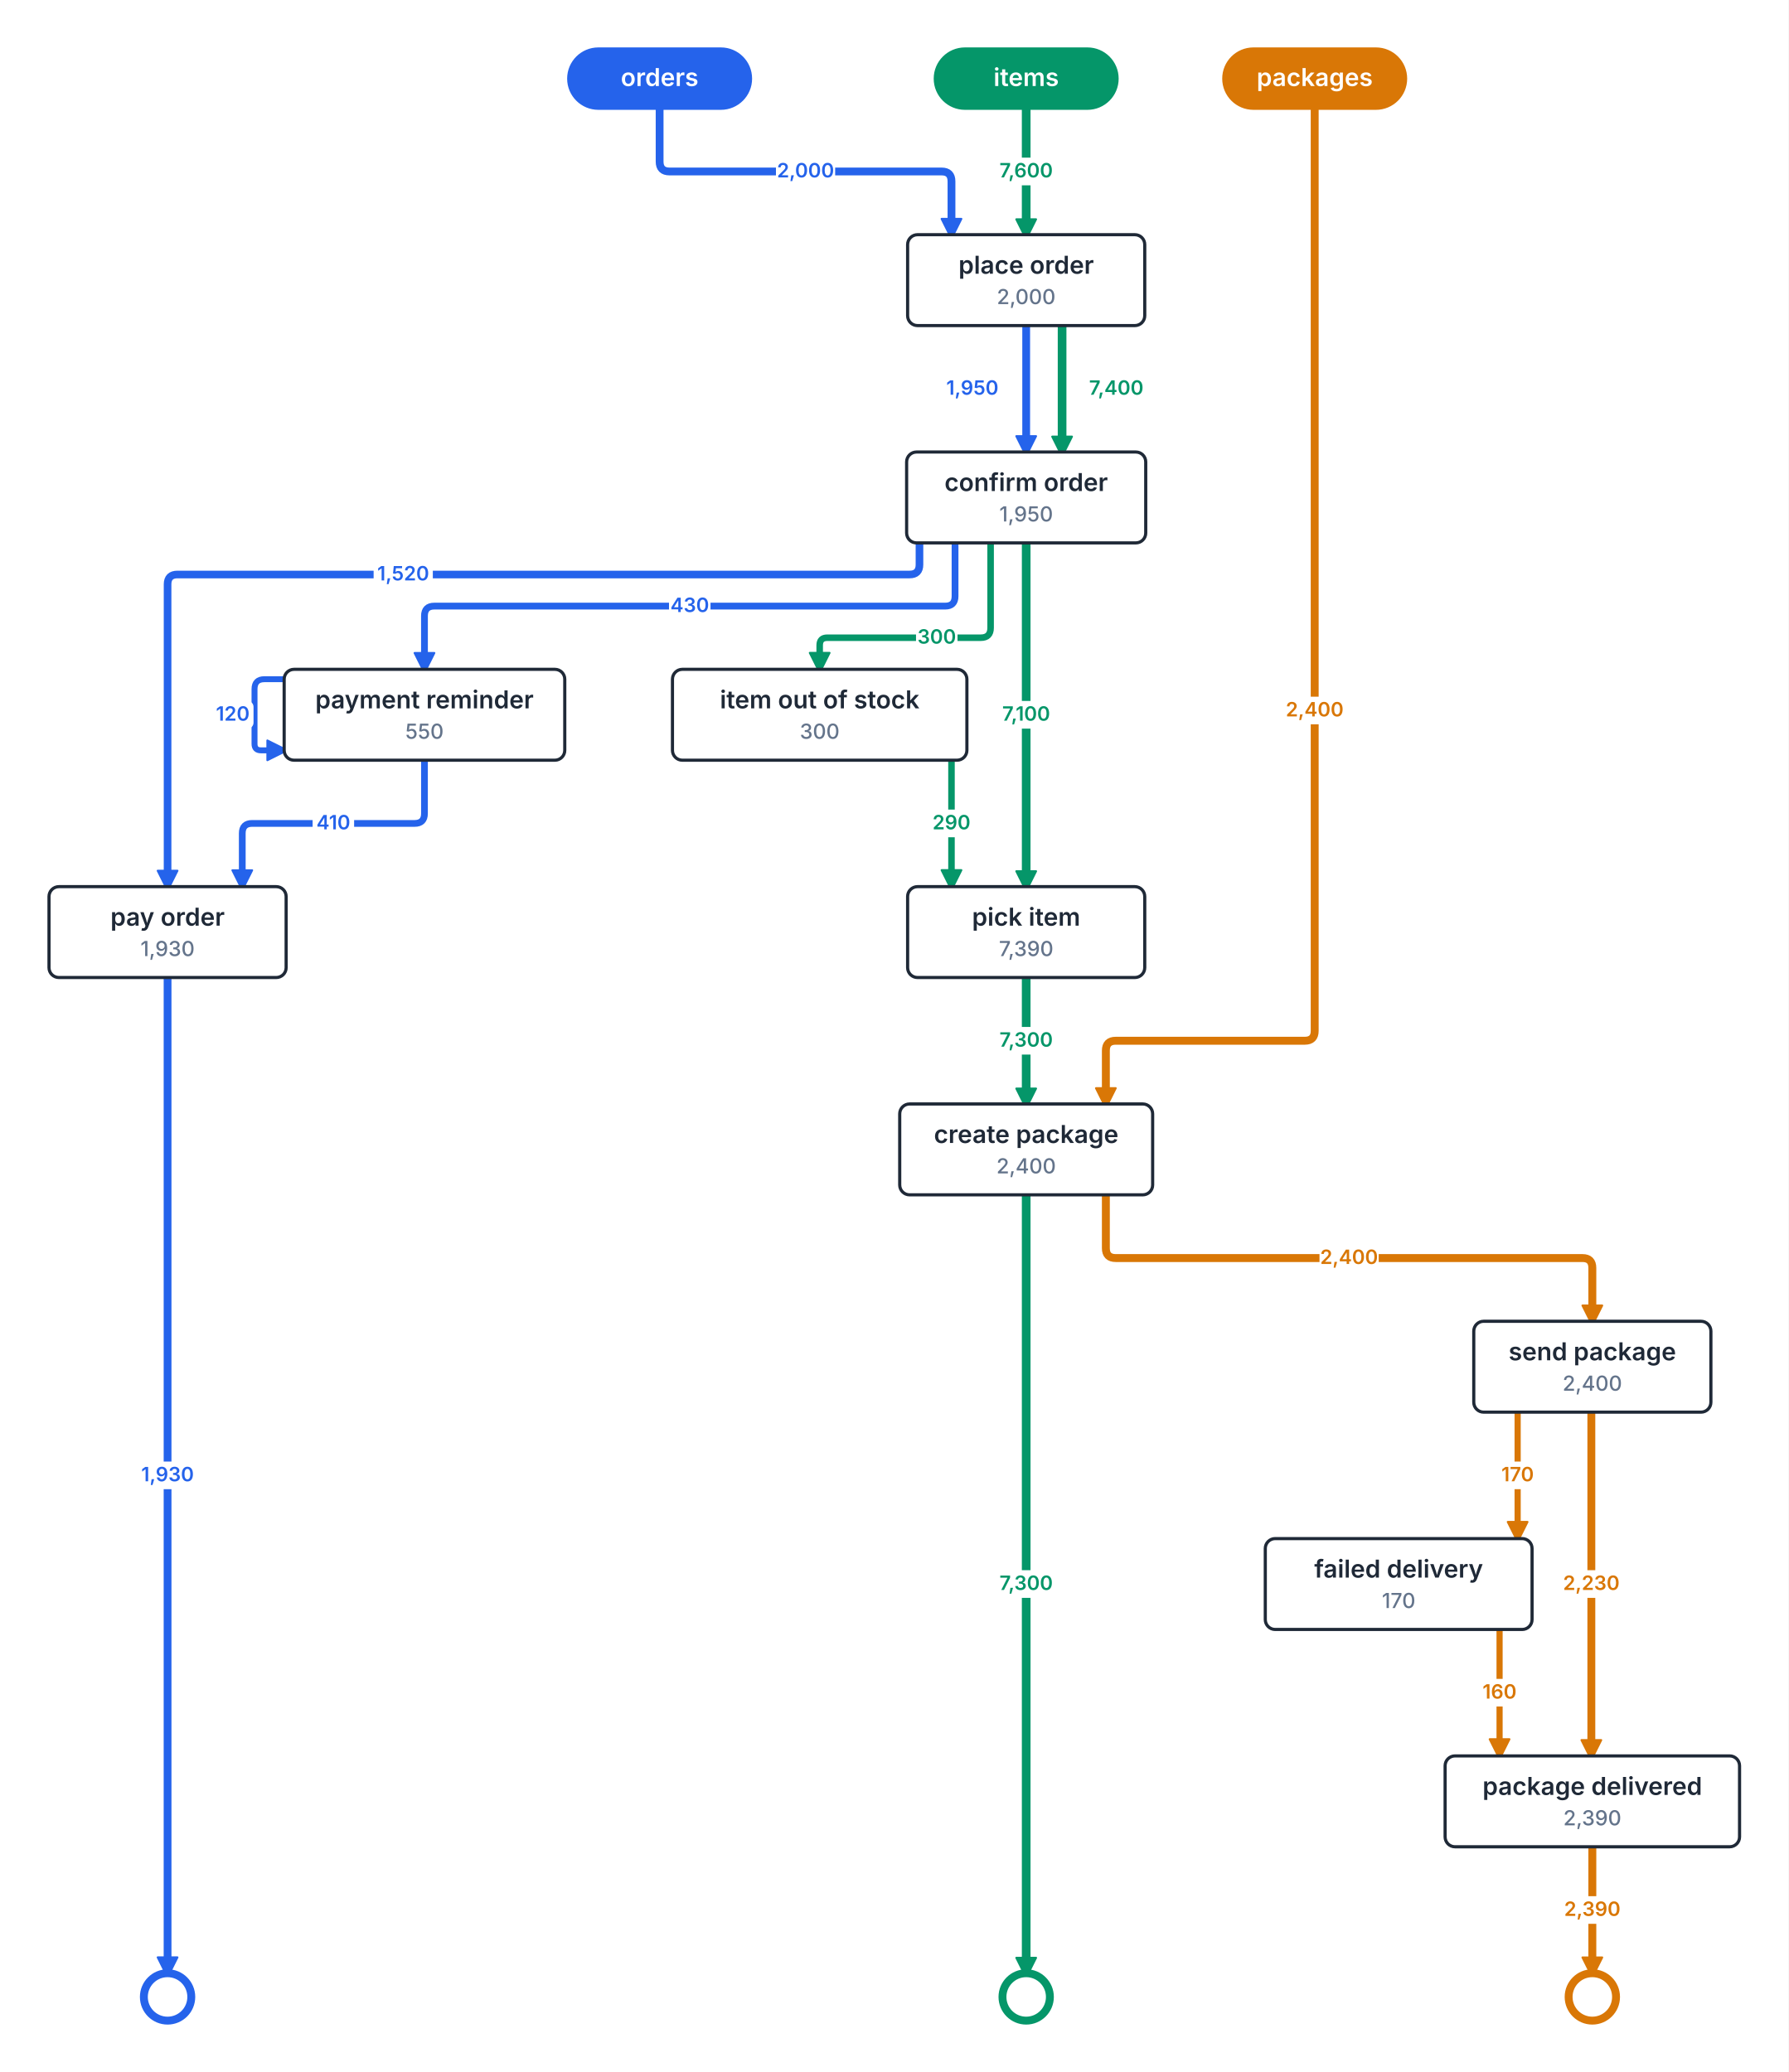
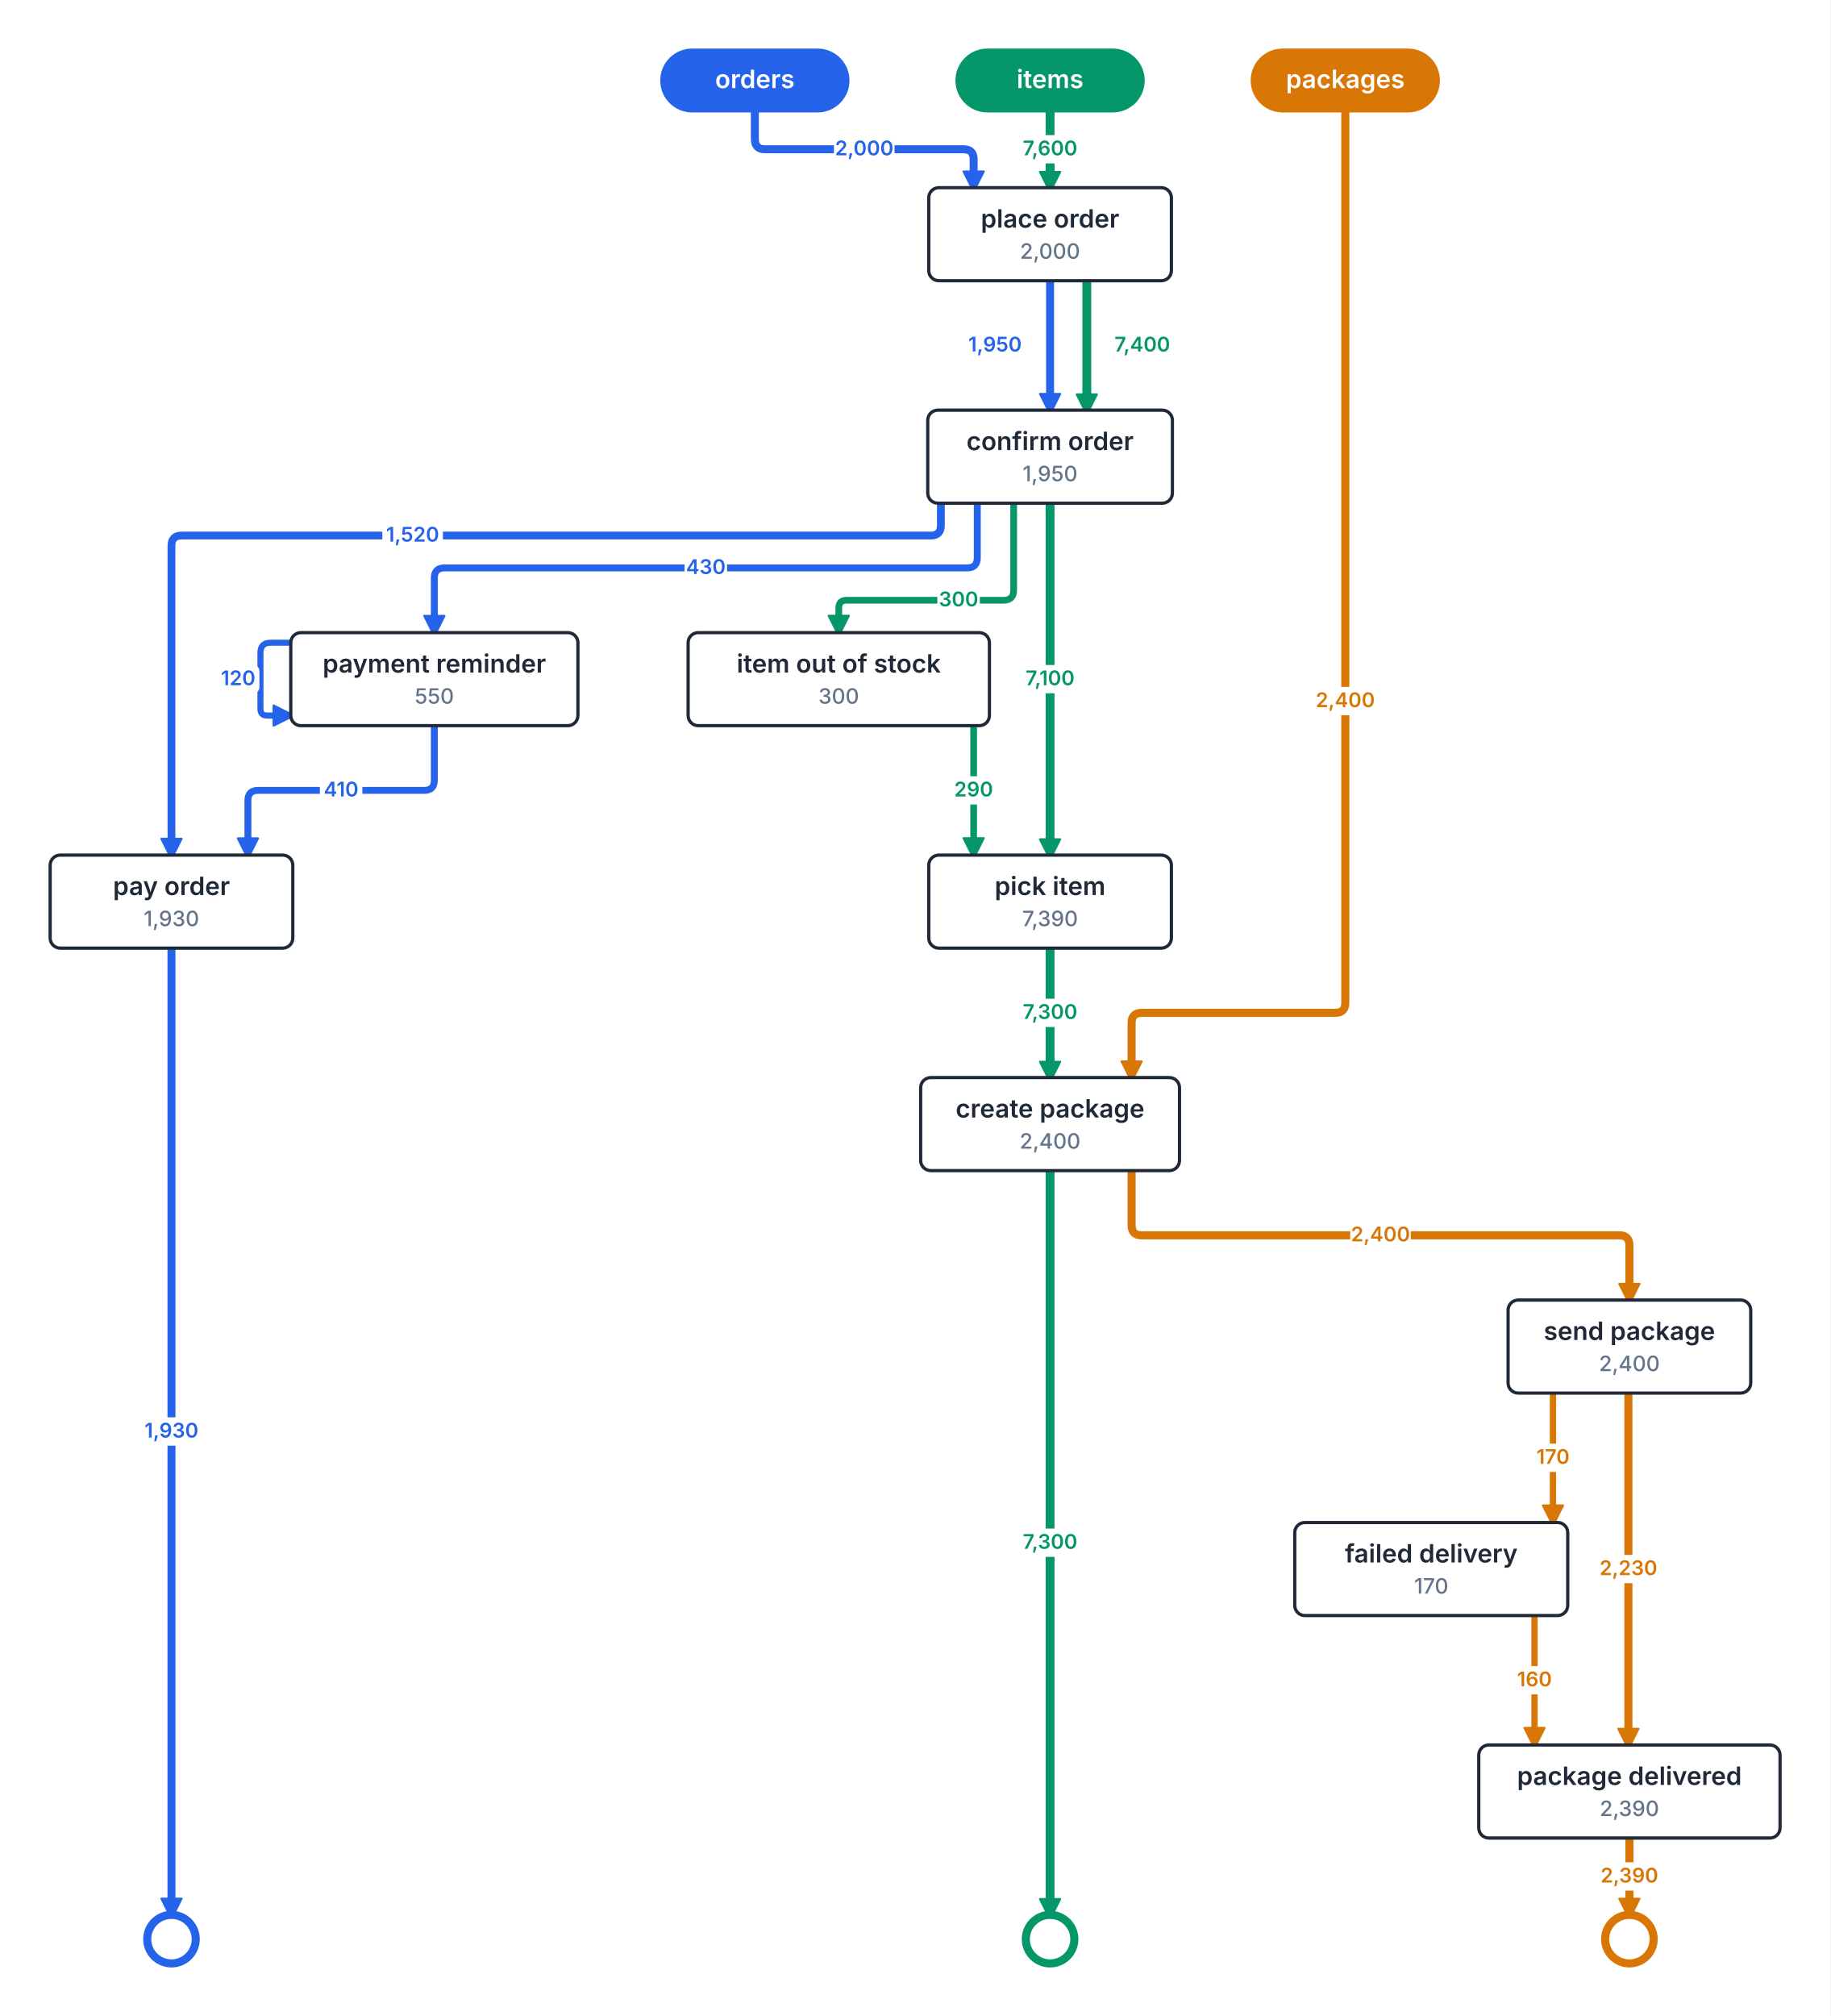
- <svg xmlns="http://www.w3.org/2000/svg" viewBox="-609.80 -24.80 905.10 1048.80" width="905.10" height="1048.80" font-family="Inter, system-ui, -apple-system, sans-serif">
+ <svg xmlns="http://www.w3.org/2000/svg" viewBox="-609.80 -24.80 905.10 996.80" width="905.10" height="996.80" font-family="Inter, system-ui, -apple-system, sans-serif">
  <defs>
    <marker id="gl-mk-0" markerWidth="12.00" markerHeight="12.00" viewBox="0 0 12.00 12" orient="auto" refX="1.00" refY="6" markerUnits="userSpaceOnUse">
      <path d="M 1,1 L 11,6 L 1,11 Z" fill="#2563eb" stroke="#2563eb" stroke-linejoin="round" />
    </marker>
    <marker id="gl-mk-1" markerWidth="12.00" markerHeight="12.00" viewBox="0 0 12.00 12" orient="auto" refX="1.00" refY="6" markerUnits="userSpaceOnUse">
      <path d="M 1,1 L 11,6 L 1,11 Z" fill="#059669" stroke="#059669" stroke-linejoin="round" />
    </marker>
    <marker id="gl-mk-2" markerWidth="12.00" markerHeight="12.00" viewBox="0 0 12.00 12" orient="auto" refX="1.00" refY="6" markerUnits="userSpaceOnUse">
      <path d="M 1,1 L 11,6 L 1,11 Z" fill="#d97706" stroke="#d97706" stroke-linejoin="round" />
    </marker>
  </defs>
-   <rect x="-609.80" y="-24.80" width="905.10" height="1048.80" fill="#ffffff" />
+   <rect x="-609.80" y="-24.80" width="905.10" height="996.80" fill="#ffffff" />
  <g id="edges">
-     <path d="M -276.00,30.00 L -276.00,57.00 Q -276.00,62.00 -271.00,62.00 L -133.30,62.00 Q -128.30,62.00 -128.30,67.00 L -128.30,85.98" fill="none" stroke="#2563eb" stroke-width="3.95" marker-end="url(#gl-mk-0)" />
-     <rect x="-217.13" y="55.00" width="29.96" height="14.00" rx="3.00" fill="#ffffff" />
-     <text x="-202.15" y="65.00" text-anchor="middle" font-size="10.00" font-weight="600" fill="#2563eb">2,000</text>
-     <path d="M -90.50,140.00 L -90.50,195.97" fill="none" stroke="#2563eb" stroke-width="3.94" marker-end="url(#gl-mk-0)" />
-     <rect x="-132.70" y="165.00" width="29.96" height="14.00" rx="3.00" fill="#ffffff" />
-     <text x="-117.72" y="175.00" text-anchor="middle" font-size="10.00" font-weight="600" fill="#2563eb">1,950</text>
-     <path d="M -144.50,250.00 L -144.50,261.00 Q -144.50,266.00 -149.50,266.00 L -520.00,266.00 Q -525.00,266.00 -525.00,271.00 L -525.00,415.93" fill="none" stroke="#2563eb" stroke-width="3.86" marker-end="url(#gl-mk-0)" />
-     <rect x="-420.73" y="259.00" width="29.96" height="14.00" rx="3.00" fill="#ffffff" />
-     <text x="-405.75" y="269.00" text-anchor="middle" font-size="10.00" font-weight="600" fill="#2563eb">1,520</text>
-     <path d="M -126.50,250.00 L -126.50,277.00 Q -126.50,282.00 -131.50,282.00 L -390.00,282.00 Q -395.00,282.00 -395.00,287.00 L -395.00,305.72" fill="none" stroke="#2563eb" stroke-width="3.44" marker-end="url(#gl-mk-0)" />
-     <rect x="-271.25" y="275.00" width="21.00" height="14.00" rx="3.00" fill="#ffffff" />
-     <text x="-260.75" y="285.00" text-anchor="middle" font-size="10.00" font-weight="600" fill="#2563eb">430</text>
-     <path d="M -466.00,319.00 L -476.00,319.00 Q -481.00,319.00 -481.00,324.00 L -481.00,351.75 Q -481.00,355.00 -477.75,355.00 L -474.50,355.00" fill="none" stroke="#2563eb" stroke-width="3.01" marker-end="url(#gl-mk-0)" />
-     <rect x="-502.50" y="330.00" width="21.00" height="14.00" rx="3.00" fill="#ffffff" />
-     <text x="-492.00" y="340.00" text-anchor="middle" font-size="10.00" font-weight="600" fill="#2563eb">120</text>
-     <path d="M -395.00,360.00 L -395.00,387.00 Q -395.00,392.00 -400.00,392.00 L -482.20,392.00 Q -487.20,392.00 -487.20,397.00 L -487.20,415.71" fill="none" stroke="#2563eb" stroke-width="3.42" marker-end="url(#gl-mk-0)" />
-     <rect x="-451.60" y="385.00" width="21.00" height="14.00" rx="3.00" fill="#ffffff" />
-     <text x="-441.10" y="395.00" text-anchor="middle" font-size="10.00" font-weight="600" fill="#2563eb">410</text>
-     <path d="M -525.00,470.00 L -525.00,965.97" fill="none" stroke="#2563eb" stroke-width="3.94" marker-end="url(#gl-mk-0)" />
-     <rect x="-539.98" y="715.00" width="29.96" height="14.00" rx="3.00" fill="#ffffff" />
-     <text x="-525.00" y="725.00" text-anchor="middle" font-size="10.00" font-weight="600" fill="#2563eb">1,930</text>
-     <path d="M -90.50,30.00 L -90.50,86.20" fill="none" stroke="#059669" stroke-width="4.40" marker-end="url(#gl-mk-1)" />
-     <rect x="-105.48" y="55.00" width="29.96" height="14.00" rx="3.00" fill="#ffffff" />
-     <text x="-90.50" y="65.00" text-anchor="middle" font-size="10.00" font-weight="600" fill="#059669">7,600</text>
-     <path d="M -72.33,140.00 L -72.33,196.20" fill="none" stroke="#059669" stroke-width="4.39" marker-end="url(#gl-mk-1)" />
-     <rect x="-59.87" y="165.00" width="29.96" height="14.00" rx="3.00" fill="#ffffff" />
-     <text x="-44.89" y="175.00" text-anchor="middle" font-size="10.00" font-weight="600" fill="#059669">7,400</text>
-     <path d="M -90.50,250.00 L -90.50,416.19" fill="none" stroke="#059669" stroke-width="4.38" marker-end="url(#gl-mk-1)" />
-     <rect x="-105.48" y="330.00" width="29.96" height="14.00" rx="3.00" fill="#ffffff" />
-     <text x="-90.50" y="340.00" text-anchor="middle" font-size="10.00" font-weight="600" fill="#059669">7,100</text>
-     <path d="M -108.50,250.00 L -108.50,293.00 Q -108.50,298.00 -113.50,298.00 L -191.17,298.00 Q -195.00,298.00 -195.00,301.83 L -195.00,305.66" fill="none" stroke="#059669" stroke-width="3.31" marker-end="url(#gl-mk-1)" />
-     <rect x="-146.25" y="291.00" width="21.00" height="14.00" rx="3.00" fill="#ffffff" />
-     <text x="-135.75" y="301.00" text-anchor="middle" font-size="10.00" font-weight="600" fill="#059669">300</text>
-     <path d="M -128.30,360.00 L -128.30,415.65" fill="none" stroke="#059669" stroke-width="3.30" marker-end="url(#gl-mk-1)" />
-     <rect x="-138.80" y="385.00" width="21.00" height="14.00" rx="3.00" fill="#ffffff" />
-     <text x="-128.30" y="395.00" text-anchor="middle" font-size="10.00" font-weight="600" fill="#059669">290</text>
-     <path d="M -90.50,470.00 L -90.50,526.19" fill="none" stroke="#059669" stroke-width="4.39" marker-end="url(#gl-mk-1)" />
-     <rect x="-105.48" y="495.00" width="29.96" height="14.00" rx="3.00" fill="#ffffff" />
-     <text x="-90.50" y="505.00" text-anchor="middle" font-size="10.00" font-weight="600" fill="#059669">7,300</text>
-     <path d="M -90.50,580.00 L -90.50,966.19" fill="none" stroke="#059669" stroke-width="4.39" marker-end="url(#gl-mk-1)" />
-     <rect x="-105.48" y="770.00" width="29.96" height="14.00" rx="3.00" fill="#ffffff" />
-     <text x="-90.50" y="780.00" text-anchor="middle" font-size="10.00" font-weight="600" fill="#059669">7,300</text>
-     <path d="M 55.50,30.00 L 55.50,497.00 Q 55.50,502.00 50.50,502.00 L -45.18,502.00 Q -50.18,502.00 -50.18,507.00 L -50.18,526.01" fill="none" stroke="#d97706" stroke-width="4.01" marker-end="url(#gl-mk-2)" />
-     <rect x="40.52" y="327.84" width="29.96" height="14.00" rx="3.00" fill="#ffffff" />
-     <text x="55.50" y="337.84" text-anchor="middle" font-size="10.00" font-weight="600" fill="#d97706">2,400</text>
-     <path d="M -50.18,580.00 L -50.18,607.00 Q -50.18,612.00 -45.18,612.00 L 191.00,612.00 Q 196.00,612.00 196.00,617.00 L 196.00,636.01" fill="none" stroke="#d97706" stroke-width="4.01" marker-end="url(#gl-mk-2)" />
-     <rect x="57.93" y="605.00" width="29.96" height="14.00" rx="3.00" fill="#ffffff" />
-     <text x="72.91" y="615.00" text-anchor="middle" font-size="10.00" font-weight="600" fill="#d97706">2,400</text>
-     <path d="M 195.50,690.00 L 195.50,855.99" fill="none" stroke="#d97706" stroke-width="3.99" marker-end="url(#gl-mk-2)" />
-     <rect x="180.52" y="770.00" width="29.96" height="14.00" rx="3.00" fill="#ffffff" />
-     <text x="195.50" y="780.00" text-anchor="middle" font-size="10.00" font-weight="600" fill="#d97706">2,230</text>
-     <path d="M 158.20,690.00 L 158.20,745.56" fill="none" stroke="#d97706" stroke-width="3.12" marker-end="url(#gl-mk-2)" />
-     <rect x="147.70" y="715.00" width="21.00" height="14.00" rx="3.00" fill="#ffffff" />
-     <text x="158.20" y="725.00" text-anchor="middle" font-size="10.00" font-weight="600" fill="#d97706">170</text>
-     <path d="M 149.06,800.00 L 149.06,855.55" fill="none" stroke="#d97706" stroke-width="3.10" marker-end="url(#gl-mk-2)" />
-     <rect x="138.57" y="825.00" width="21.00" height="14.00" rx="3.00" fill="#ffffff" />
-     <text x="149.06" y="835.00" text-anchor="middle" font-size="10.00" font-weight="600" fill="#d97706">160</text>
-     <path d="M 196.00,910.00 L 196.00,966.01" fill="none" stroke="#d97706" stroke-width="4.01" marker-end="url(#gl-mk-2)" />
-     <rect x="181.02" y="935.00" width="29.96" height="14.00" rx="3.00" fill="#ffffff" />
-     <text x="196.00" y="945.00" text-anchor="middle" font-size="10.00" font-weight="600" fill="#d97706">2,390</text>
+     <path d="M -236.50,30.00 L -236.50,44.00 Q -236.50,49.00 -231.50,49.00 L -133.30,49.00 Q -128.30,49.00 -128.30,54.00 L -128.30,59.98" fill="none" stroke="#2563eb" stroke-width="3.95" marker-end="url(#gl-mk-0)" />
+     <rect x="-197.38" y="42.00" width="29.96" height="14.00" rx="3.00" fill="#ffffff" />
+     <text x="-182.40" y="52.00" text-anchor="middle" font-size="10.00" font-weight="600" fill="#2563eb">2,000</text>
+     <path d="M -90.50,114.00 L -90.50,169.97" fill="none" stroke="#2563eb" stroke-width="3.94" marker-end="url(#gl-mk-0)" />
+     <rect x="-132.70" y="139.00" width="29.96" height="14.00" rx="3.00" fill="#ffffff" />
+     <text x="-117.72" y="149.00" text-anchor="middle" font-size="10.00" font-weight="600" fill="#2563eb">1,950</text>
+     <path d="M -144.50,224.00 L -144.50,235.00 Q -144.50,240.00 -149.50,240.00 L -520.00,240.00 Q -525.00,240.00 -525.00,245.00 L -525.00,389.93" fill="none" stroke="#2563eb" stroke-width="3.86" marker-end="url(#gl-mk-0)" />
+     <rect x="-420.73" y="233.00" width="29.96" height="14.00" rx="3.00" fill="#ffffff" />
+     <text x="-405.75" y="243.00" text-anchor="middle" font-size="10.00" font-weight="600" fill="#2563eb">1,520</text>
+     <path d="M -126.50,224.00 L -126.50,251.00 Q -126.50,256.00 -131.50,256.00 L -390.00,256.00 Q -395.00,256.00 -395.00,261.00 L -395.00,279.72" fill="none" stroke="#2563eb" stroke-width="3.44" marker-end="url(#gl-mk-0)" />
+     <rect x="-271.25" y="249.00" width="21.00" height="14.00" rx="3.00" fill="#ffffff" />
+     <text x="-260.75" y="259.00" text-anchor="middle" font-size="10.00" font-weight="600" fill="#2563eb">430</text>
+     <path d="M -466.00,293.00 L -476.00,293.00 Q -481.00,293.00 -481.00,298.00 L -481.00,325.75 Q -481.00,329.00 -477.75,329.00 L -474.50,329.00" fill="none" stroke="#2563eb" stroke-width="3.01" marker-end="url(#gl-mk-0)" />
+     <rect x="-502.50" y="304.00" width="21.00" height="14.00" rx="3.00" fill="#ffffff" />
+     <text x="-492.00" y="314.00" text-anchor="middle" font-size="10.00" font-weight="600" fill="#2563eb">120</text>
+     <path d="M -395.00,334.00 L -395.00,361.00 Q -395.00,366.00 -400.00,366.00 L -482.20,366.00 Q -487.20,366.00 -487.20,371.00 L -487.20,389.71" fill="none" stroke="#2563eb" stroke-width="3.42" marker-end="url(#gl-mk-0)" />
+     <rect x="-451.60" y="359.00" width="21.00" height="14.00" rx="3.00" fill="#ffffff" />
+     <text x="-441.10" y="369.00" text-anchor="middle" font-size="10.00" font-weight="600" fill="#2563eb">410</text>
+     <path d="M -525.00,444.00 L -525.00,913.97" fill="none" stroke="#2563eb" stroke-width="3.94" marker-end="url(#gl-mk-0)" />
+     <rect x="-539.98" y="676.00" width="29.96" height="14.00" rx="3.00" fill="#ffffff" />
+     <text x="-525.00" y="686.00" text-anchor="middle" font-size="10.00" font-weight="600" fill="#2563eb">1,930</text>
+     <path d="M -90.50,30.00 L -90.50,60.20" fill="none" stroke="#059669" stroke-width="4.40" marker-end="url(#gl-mk-1)" />
+     <rect x="-105.48" y="42.00" width="29.96" height="14.00" rx="3.00" fill="#ffffff" />
+     <text x="-90.50" y="52.00" text-anchor="middle" font-size="10.00" font-weight="600" fill="#059669">7,600</text>
+     <path d="M -72.33,114.00 L -72.33,170.20" fill="none" stroke="#059669" stroke-width="4.39" marker-end="url(#gl-mk-1)" />
+     <rect x="-59.87" y="139.00" width="29.96" height="14.00" rx="3.00" fill="#ffffff" />
+     <text x="-44.89" y="149.00" text-anchor="middle" font-size="10.00" font-weight="600" fill="#059669">7,400</text>
+     <path d="M -90.50,224.00 L -90.50,390.19" fill="none" stroke="#059669" stroke-width="4.38" marker-end="url(#gl-mk-1)" />
+     <rect x="-105.48" y="304.00" width="29.96" height="14.00" rx="3.00" fill="#ffffff" />
+     <text x="-90.50" y="314.00" text-anchor="middle" font-size="10.00" font-weight="600" fill="#059669">7,100</text>
+     <path d="M -108.50,224.00 L -108.50,267.00 Q -108.50,272.00 -113.50,272.00 L -191.17,272.00 Q -195.00,272.00 -195.00,275.83 L -195.00,279.66" fill="none" stroke="#059669" stroke-width="3.31" marker-end="url(#gl-mk-1)" />
+     <rect x="-146.25" y="265.00" width="21.00" height="14.00" rx="3.00" fill="#ffffff" />
+     <text x="-135.75" y="275.00" text-anchor="middle" font-size="10.00" font-weight="600" fill="#059669">300</text>
+     <path d="M -128.30,334.00 L -128.30,389.65" fill="none" stroke="#059669" stroke-width="3.30" marker-end="url(#gl-mk-1)" />
+     <rect x="-138.80" y="359.00" width="21.00" height="14.00" rx="3.00" fill="#ffffff" />
+     <text x="-128.30" y="369.00" text-anchor="middle" font-size="10.00" font-weight="600" fill="#059669">290</text>
+     <path d="M -90.50,444.00 L -90.50,500.19" fill="none" stroke="#059669" stroke-width="4.39" marker-end="url(#gl-mk-1)" />
+     <rect x="-105.48" y="469.00" width="29.96" height="14.00" rx="3.00" fill="#ffffff" />
+     <text x="-90.50" y="479.00" text-anchor="middle" font-size="10.00" font-weight="600" fill="#059669">7,300</text>
+     <path d="M -90.50,554.00 L -90.50,914.19" fill="none" stroke="#059669" stroke-width="4.39" marker-end="url(#gl-mk-1)" />
+     <rect x="-105.48" y="731.00" width="29.96" height="14.00" rx="3.00" fill="#ffffff" />
+     <text x="-90.50" y="741.00" text-anchor="middle" font-size="10.00" font-weight="600" fill="#059669">7,300</text>
+     <path d="M 55.50,30.00 L 55.50,471.00 Q 55.50,476.00 50.50,476.00 L -45.18,476.00 Q -50.18,476.00 -50.18,481.00 L -50.18,500.01" fill="none" stroke="#d97706" stroke-width="4.01" marker-end="url(#gl-mk-2)" />
+     <rect x="40.52" y="314.84" width="29.96" height="14.00" rx="3.00" fill="#ffffff" />
+     <text x="55.50" y="324.84" text-anchor="middle" font-size="10.00" font-weight="600" fill="#d97706">2,400</text>
+     <path d="M -50.18,554.00 L -50.18,581.00 Q -50.18,586.00 -45.18,586.00 L 191.00,586.00 Q 196.00,586.00 196.00,591.00 L 196.00,610.01" fill="none" stroke="#d97706" stroke-width="4.01" marker-end="url(#gl-mk-2)" />
+     <rect x="57.93" y="579.00" width="29.96" height="14.00" rx="3.00" fill="#ffffff" />
+     <text x="72.91" y="589.00" text-anchor="middle" font-size="10.00" font-weight="600" fill="#d97706">2,400</text>
+     <path d="M 195.50,664.00 L 195.50,829.99" fill="none" stroke="#d97706" stroke-width="3.99" marker-end="url(#gl-mk-2)" />
+     <rect x="180.52" y="744.00" width="29.96" height="14.00" rx="3.00" fill="#ffffff" />
+     <text x="195.50" y="754.00" text-anchor="middle" font-size="10.00" font-weight="600" fill="#d97706">2,230</text>
+     <path d="M 158.20,664.00 L 158.20,719.56" fill="none" stroke="#d97706" stroke-width="3.12" marker-end="url(#gl-mk-2)" />
+     <rect x="147.70" y="689.00" width="21.00" height="14.00" rx="3.00" fill="#ffffff" />
+     <text x="158.20" y="699.00" text-anchor="middle" font-size="10.00" font-weight="600" fill="#d97706">170</text>
+     <path d="M 149.06,774.00 L 149.06,829.55" fill="none" stroke="#d97706" stroke-width="3.10" marker-end="url(#gl-mk-2)" />
+     <rect x="138.57" y="799.00" width="21.00" height="14.00" rx="3.00" fill="#ffffff" />
+     <text x="149.06" y="809.00" text-anchor="middle" font-size="10.00" font-weight="600" fill="#d97706">160</text>
+     <path d="M 196.00,884.00 L 196.00,914.01" fill="none" stroke="#d97706" stroke-width="4.01" marker-end="url(#gl-mk-2)" />
+     <rect x="181.02" y="896.00" width="29.96" height="14.00" rx="3.00" fill="#ffffff" />
+     <text x="196.00" y="906.00" text-anchor="middle" font-size="10.00" font-weight="600" fill="#d97706">2,390</text>
  </g>
  <g id="nodes">
-     <rect x="-150.50" y="94.00" width="120.00" height="46.00" rx="5.00" fill="#ffffff" stroke="#1f2937" stroke-width="1.60" />
-     <text x="-90.50" y="113.75" text-anchor="middle" font-size="12.50" font-weight="600" fill="#1f2937">place order</text>
-     <text x="-90.50" y="129.15" text-anchor="middle" font-size="10.50" font-weight="500" fill="#64748b">2,000</text>
-     <rect x="-151.00" y="204.00" width="121.00" height="46.00" rx="5.00" fill="#ffffff" stroke="#1f2937" stroke-width="1.60" />
-     <text x="-90.50" y="223.75" text-anchor="middle" font-size="12.50" font-weight="600" fill="#1f2937">confirm order</text>
-     <text x="-90.50" y="239.15" text-anchor="middle" font-size="10.50" font-weight="500" fill="#64748b">1,950</text>
-     <rect x="-466.00" y="314.00" width="142.00" height="46.00" rx="5.00" fill="#ffffff" stroke="#1f2937" stroke-width="1.60" />
-     <text x="-395.00" y="333.75" text-anchor="middle" font-size="12.50" font-weight="600" fill="#1f2937">payment reminder</text>
-     <text x="-395.00" y="349.15" text-anchor="middle" font-size="10.50" font-weight="500" fill="#64748b">550</text>
-     <rect x="-585.00" y="424.00" width="120.00" height="46.00" rx="5.00" fill="#ffffff" stroke="#1f2937" stroke-width="1.60" />
-     <text x="-525.00" y="443.75" text-anchor="middle" font-size="12.50" font-weight="600" fill="#1f2937">pay order</text>
-     <text x="-525.00" y="459.15" text-anchor="middle" font-size="10.50" font-weight="500" fill="#64748b">1,930</text>
-     <rect x="-269.50" y="314.00" width="149.00" height="46.00" rx="5.00" fill="#ffffff" stroke="#1f2937" stroke-width="1.60" />
-     <text x="-195.00" y="333.75" text-anchor="middle" font-size="12.50" font-weight="600" fill="#1f2937">item out of stock</text>
-     <text x="-195.00" y="349.15" text-anchor="middle" font-size="10.50" font-weight="500" fill="#64748b">300</text>
-     <rect x="-150.50" y="424.00" width="120.00" height="46.00" rx="5.00" fill="#ffffff" stroke="#1f2937" stroke-width="1.60" />
-     <text x="-90.50" y="443.75" text-anchor="middle" font-size="12.50" font-weight="600" fill="#1f2937">pick item</text>
-     <text x="-90.50" y="459.15" text-anchor="middle" font-size="10.50" font-weight="500" fill="#64748b">7,390</text>
-     <rect x="-154.50" y="534.00" width="128.00" height="46.00" rx="5.00" fill="#ffffff" stroke="#1f2937" stroke-width="1.60" />
-     <text x="-90.50" y="553.75" text-anchor="middle" font-size="12.50" font-weight="600" fill="#1f2937">create package</text>
-     <text x="-90.50" y="569.15" text-anchor="middle" font-size="10.50" font-weight="500" fill="#64748b">2,400</text>
-     <rect x="136.00" y="644.00" width="120.00" height="46.00" rx="5.00" fill="#ffffff" stroke="#1f2937" stroke-width="1.60" />
-     <text x="196.00" y="663.75" text-anchor="middle" font-size="12.50" font-weight="600" fill="#1f2937">send package</text>
-     <text x="196.00" y="679.15" text-anchor="middle" font-size="10.50" font-weight="500" fill="#64748b">2,400</text>
-     <rect x="30.50" y="754.00" width="135.00" height="46.00" rx="5.00" fill="#ffffff" stroke="#1f2937" stroke-width="1.60" />
-     <text x="98.00" y="773.75" text-anchor="middle" font-size="12.50" font-weight="600" fill="#1f2937">failed delivery</text>
-     <text x="98.00" y="789.15" text-anchor="middle" font-size="10.50" font-weight="500" fill="#64748b">170</text>
-     <rect x="121.50" y="864.00" width="149.00" height="46.00" rx="5.00" fill="#ffffff" stroke="#1f2937" stroke-width="1.60" />
-     <text x="196.00" y="883.75" text-anchor="middle" font-size="12.50" font-weight="600" fill="#1f2937">package delivered</text>
-     <text x="196.00" y="899.15" text-anchor="middle" font-size="10.50" font-weight="500" fill="#64748b">2,390</text>
-     <rect x="-322.00" y="0.00" width="92.00" height="30.00" rx="15.00" fill="#2563eb" stroke="#2563eb" stroke-width="1.60" />
-     <text x="-276.00" y="18.75" text-anchor="middle" font-size="12.50" font-weight="600" fill="#ffffff">orders</text>
+     <rect x="-150.50" y="68.00" width="120.00" height="46.00" rx="5.00" fill="#ffffff" stroke="#1f2937" stroke-width="1.60" />
+     <text x="-90.50" y="87.75" text-anchor="middle" font-size="12.50" font-weight="600" fill="#1f2937">place order</text>
+     <text x="-90.50" y="103.15" text-anchor="middle" font-size="10.50" font-weight="500" fill="#64748b">2,000</text>
+     <rect x="-151.00" y="178.00" width="121.00" height="46.00" rx="5.00" fill="#ffffff" stroke="#1f2937" stroke-width="1.60" />
+     <text x="-90.50" y="197.75" text-anchor="middle" font-size="12.50" font-weight="600" fill="#1f2937">confirm order</text>
+     <text x="-90.50" y="213.15" text-anchor="middle" font-size="10.50" font-weight="500" fill="#64748b">1,950</text>
+     <rect x="-466.00" y="288.00" width="142.00" height="46.00" rx="5.00" fill="#ffffff" stroke="#1f2937" stroke-width="1.60" />
+     <text x="-395.00" y="307.75" text-anchor="middle" font-size="12.50" font-weight="600" fill="#1f2937">payment reminder</text>
+     <text x="-395.00" y="323.15" text-anchor="middle" font-size="10.50" font-weight="500" fill="#64748b">550</text>
+     <rect x="-585.00" y="398.00" width="120.00" height="46.00" rx="5.00" fill="#ffffff" stroke="#1f2937" stroke-width="1.60" />
+     <text x="-525.00" y="417.75" text-anchor="middle" font-size="12.50" font-weight="600" fill="#1f2937">pay order</text>
+     <text x="-525.00" y="433.15" text-anchor="middle" font-size="10.50" font-weight="500" fill="#64748b">1,930</text>
+     <rect x="-269.50" y="288.00" width="149.00" height="46.00" rx="5.00" fill="#ffffff" stroke="#1f2937" stroke-width="1.60" />
+     <text x="-195.00" y="307.75" text-anchor="middle" font-size="12.50" font-weight="600" fill="#1f2937">item out of stock</text>
+     <text x="-195.00" y="323.15" text-anchor="middle" font-size="10.50" font-weight="500" fill="#64748b">300</text>
+     <rect x="-150.50" y="398.00" width="120.00" height="46.00" rx="5.00" fill="#ffffff" stroke="#1f2937" stroke-width="1.60" />
+     <text x="-90.50" y="417.75" text-anchor="middle" font-size="12.50" font-weight="600" fill="#1f2937">pick item</text>
+     <text x="-90.50" y="433.15" text-anchor="middle" font-size="10.50" font-weight="500" fill="#64748b">7,390</text>
+     <rect x="-154.50" y="508.00" width="128.00" height="46.00" rx="5.00" fill="#ffffff" stroke="#1f2937" stroke-width="1.60" />
+     <text x="-90.50" y="527.75" text-anchor="middle" font-size="12.50" font-weight="600" fill="#1f2937">create package</text>
+     <text x="-90.50" y="543.15" text-anchor="middle" font-size="10.50" font-weight="500" fill="#64748b">2,400</text>
+     <rect x="136.00" y="618.00" width="120.00" height="46.00" rx="5.00" fill="#ffffff" stroke="#1f2937" stroke-width="1.60" />
+     <text x="196.00" y="637.75" text-anchor="middle" font-size="12.50" font-weight="600" fill="#1f2937">send package</text>
+     <text x="196.00" y="653.15" text-anchor="middle" font-size="10.50" font-weight="500" fill="#64748b">2,400</text>
+     <rect x="30.50" y="728.00" width="135.00" height="46.00" rx="5.00" fill="#ffffff" stroke="#1f2937" stroke-width="1.60" />
+     <text x="98.00" y="747.75" text-anchor="middle" font-size="12.50" font-weight="600" fill="#1f2937">failed delivery</text>
+     <text x="98.00" y="763.15" text-anchor="middle" font-size="10.50" font-weight="500" fill="#64748b">170</text>
+     <rect x="121.50" y="838.00" width="149.00" height="46.00" rx="5.00" fill="#ffffff" stroke="#1f2937" stroke-width="1.60" />
+     <text x="196.00" y="857.75" text-anchor="middle" font-size="12.50" font-weight="600" fill="#1f2937">package delivered</text>
+     <text x="196.00" y="873.15" text-anchor="middle" font-size="10.50" font-weight="500" fill="#64748b">2,390</text>
+     <rect x="-282.50" y="0.00" width="92.00" height="30.00" rx="15.00" fill="#2563eb" stroke="#2563eb" stroke-width="1.60" />
+     <text x="-236.50" y="18.75" text-anchor="middle" font-size="12.50" font-weight="600" fill="#ffffff">orders</text>
    <rect x="-136.50" y="0.00" width="92.00" height="30.00" rx="15.00" fill="#059669" stroke="#059669" stroke-width="1.60" />
    <text x="-90.50" y="18.75" text-anchor="middle" font-size="12.50" font-weight="600" fill="#ffffff">items</text>
    <rect x="9.50" y="0.00" width="92.00" height="30.00" rx="15.00" fill="#d97706" stroke="#d97706" stroke-width="1.60" />
    <text x="55.50" y="18.75" text-anchor="middle" font-size="12.50" font-weight="600" fill="#ffffff">packages</text>
-     <circle cx="-525.00" cy="986.00" r="12.00" fill="#ffffff" stroke="#2563eb" stroke-width="4.00" />
-     <circle cx="-90.50" cy="986.00" r="12.00" fill="#ffffff" stroke="#059669" stroke-width="4.00" />
-     <circle cx="196.00" cy="986.00" r="12.00" fill="#ffffff" stroke="#d97706" stroke-width="4.00" />
+     <circle cx="-525.00" cy="934.00" r="12.00" fill="#ffffff" stroke="#2563eb" stroke-width="4.00" />
+     <circle cx="-90.50" cy="934.00" r="12.00" fill="#ffffff" stroke="#059669" stroke-width="4.00" />
+     <circle cx="196.00" cy="934.00" r="12.00" fill="#ffffff" stroke="#d97706" stroke-width="4.00" />
  </g>
</svg>
